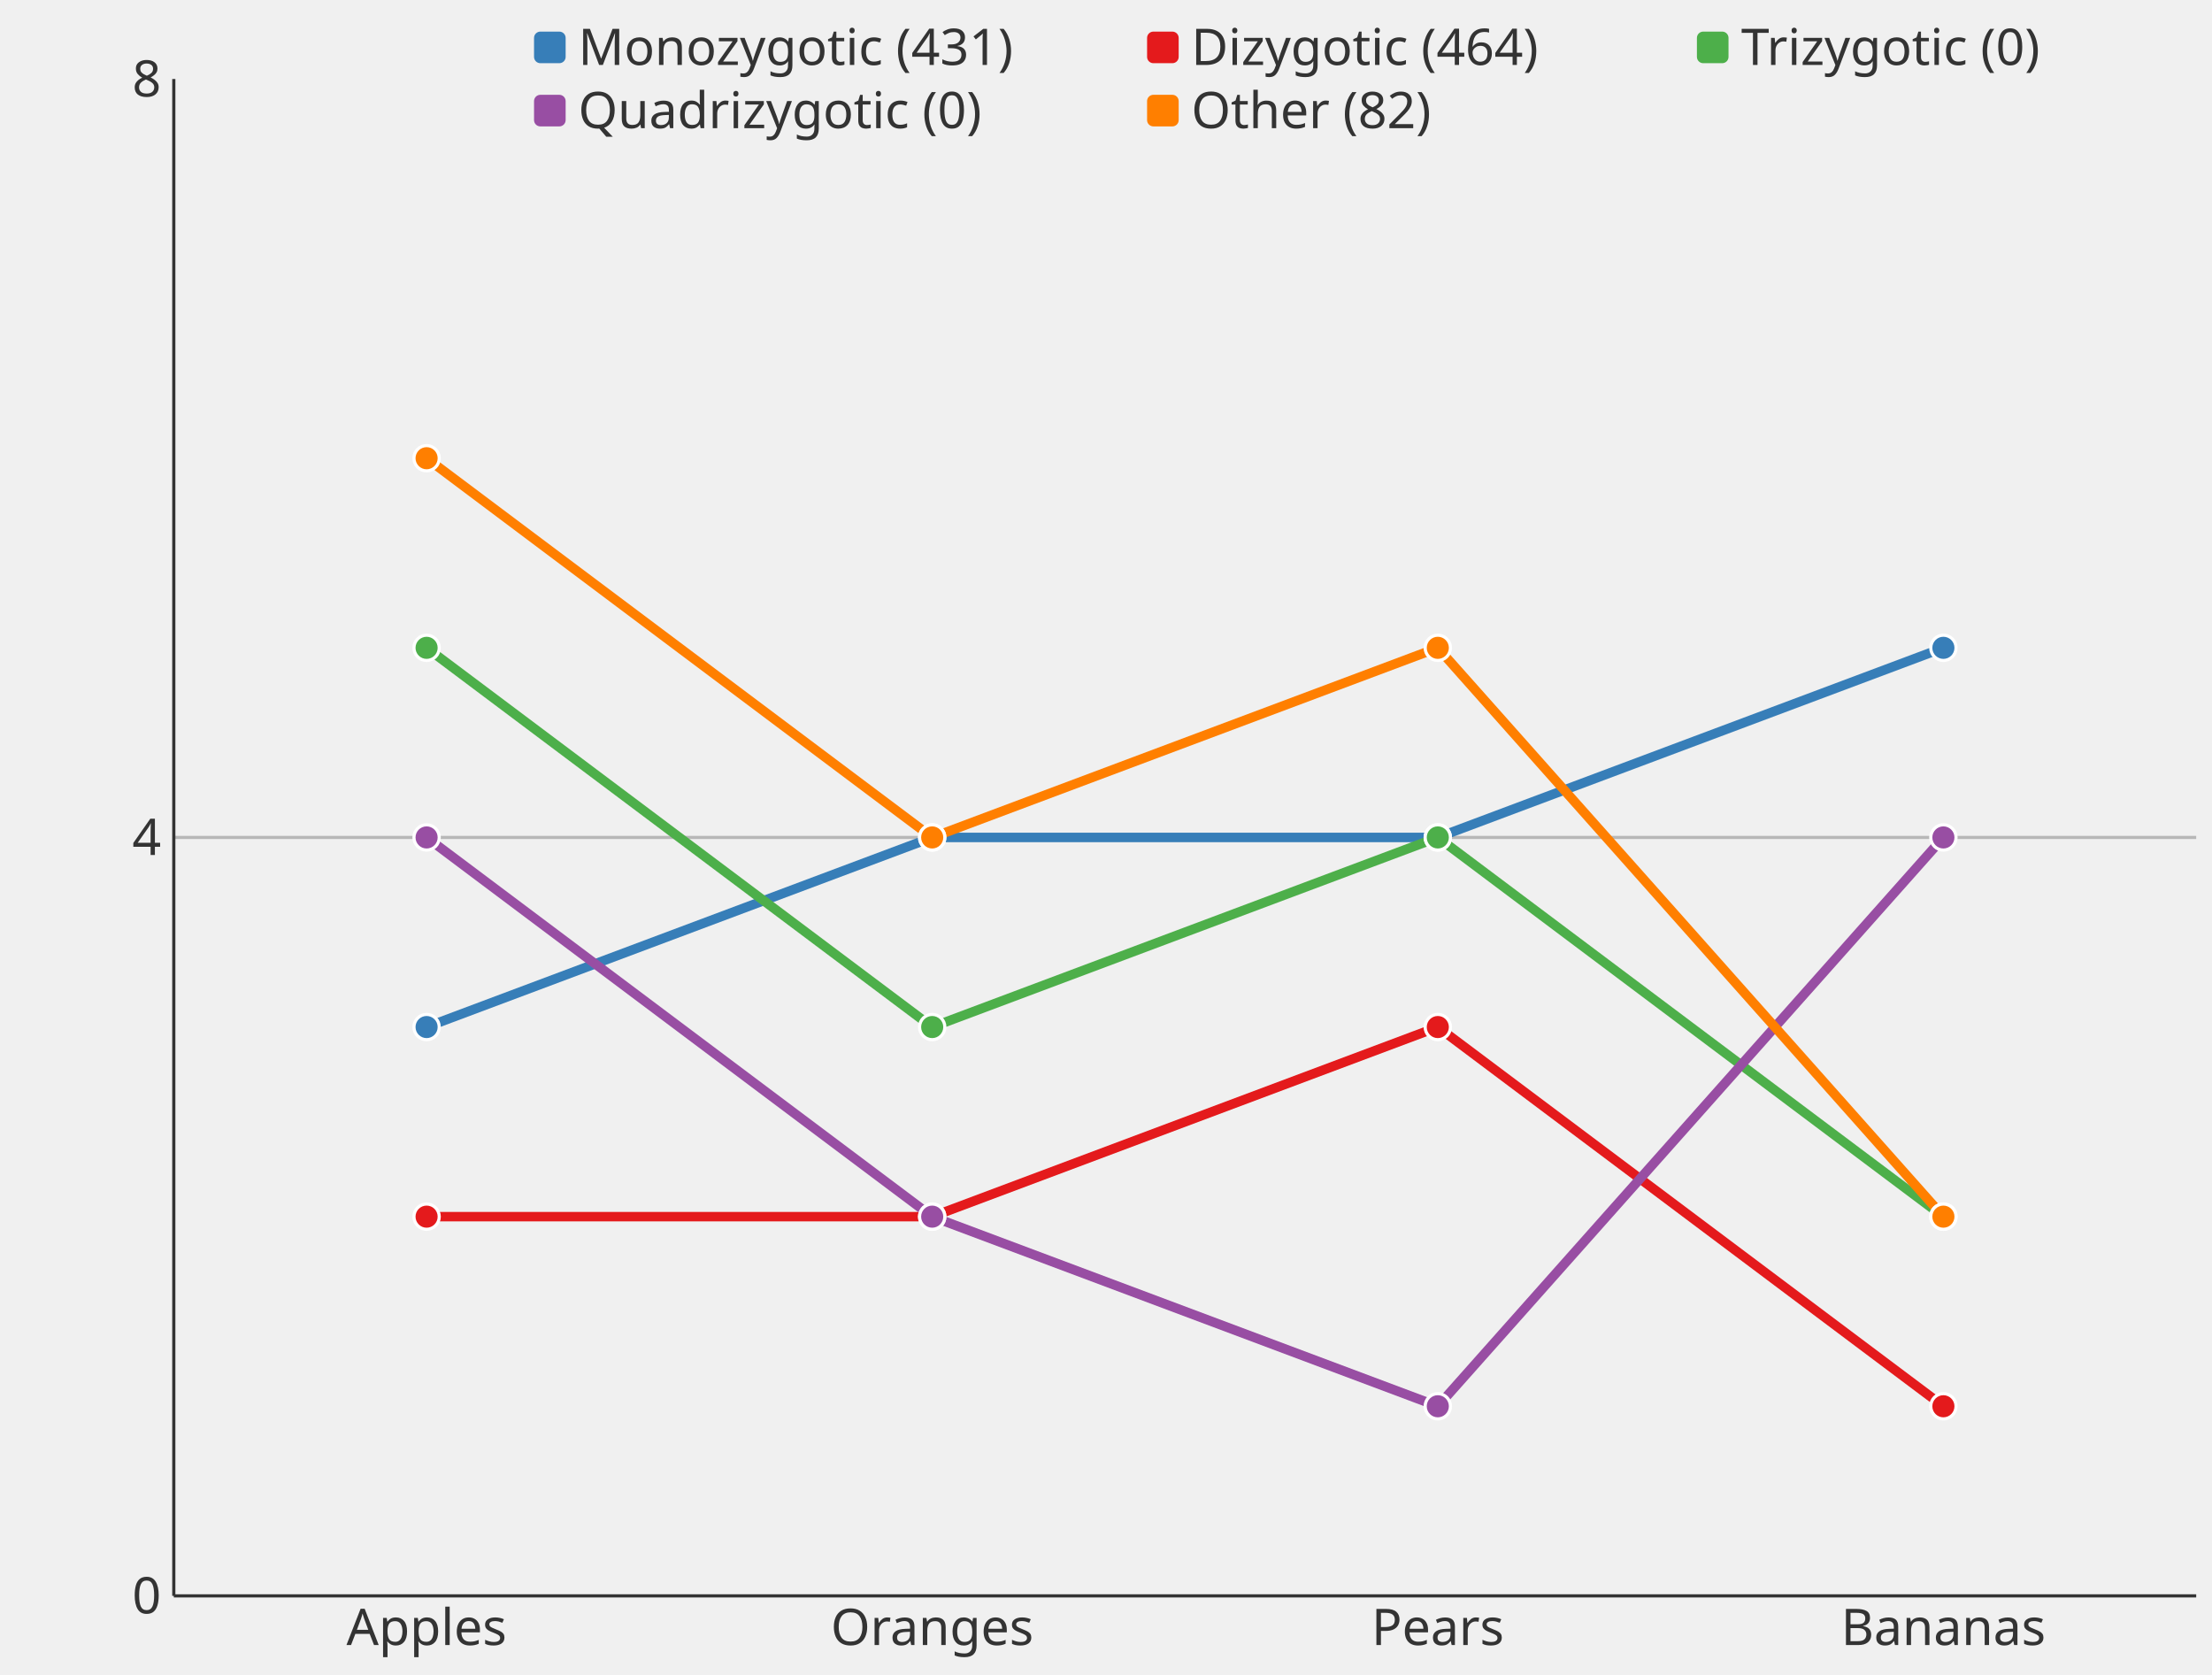
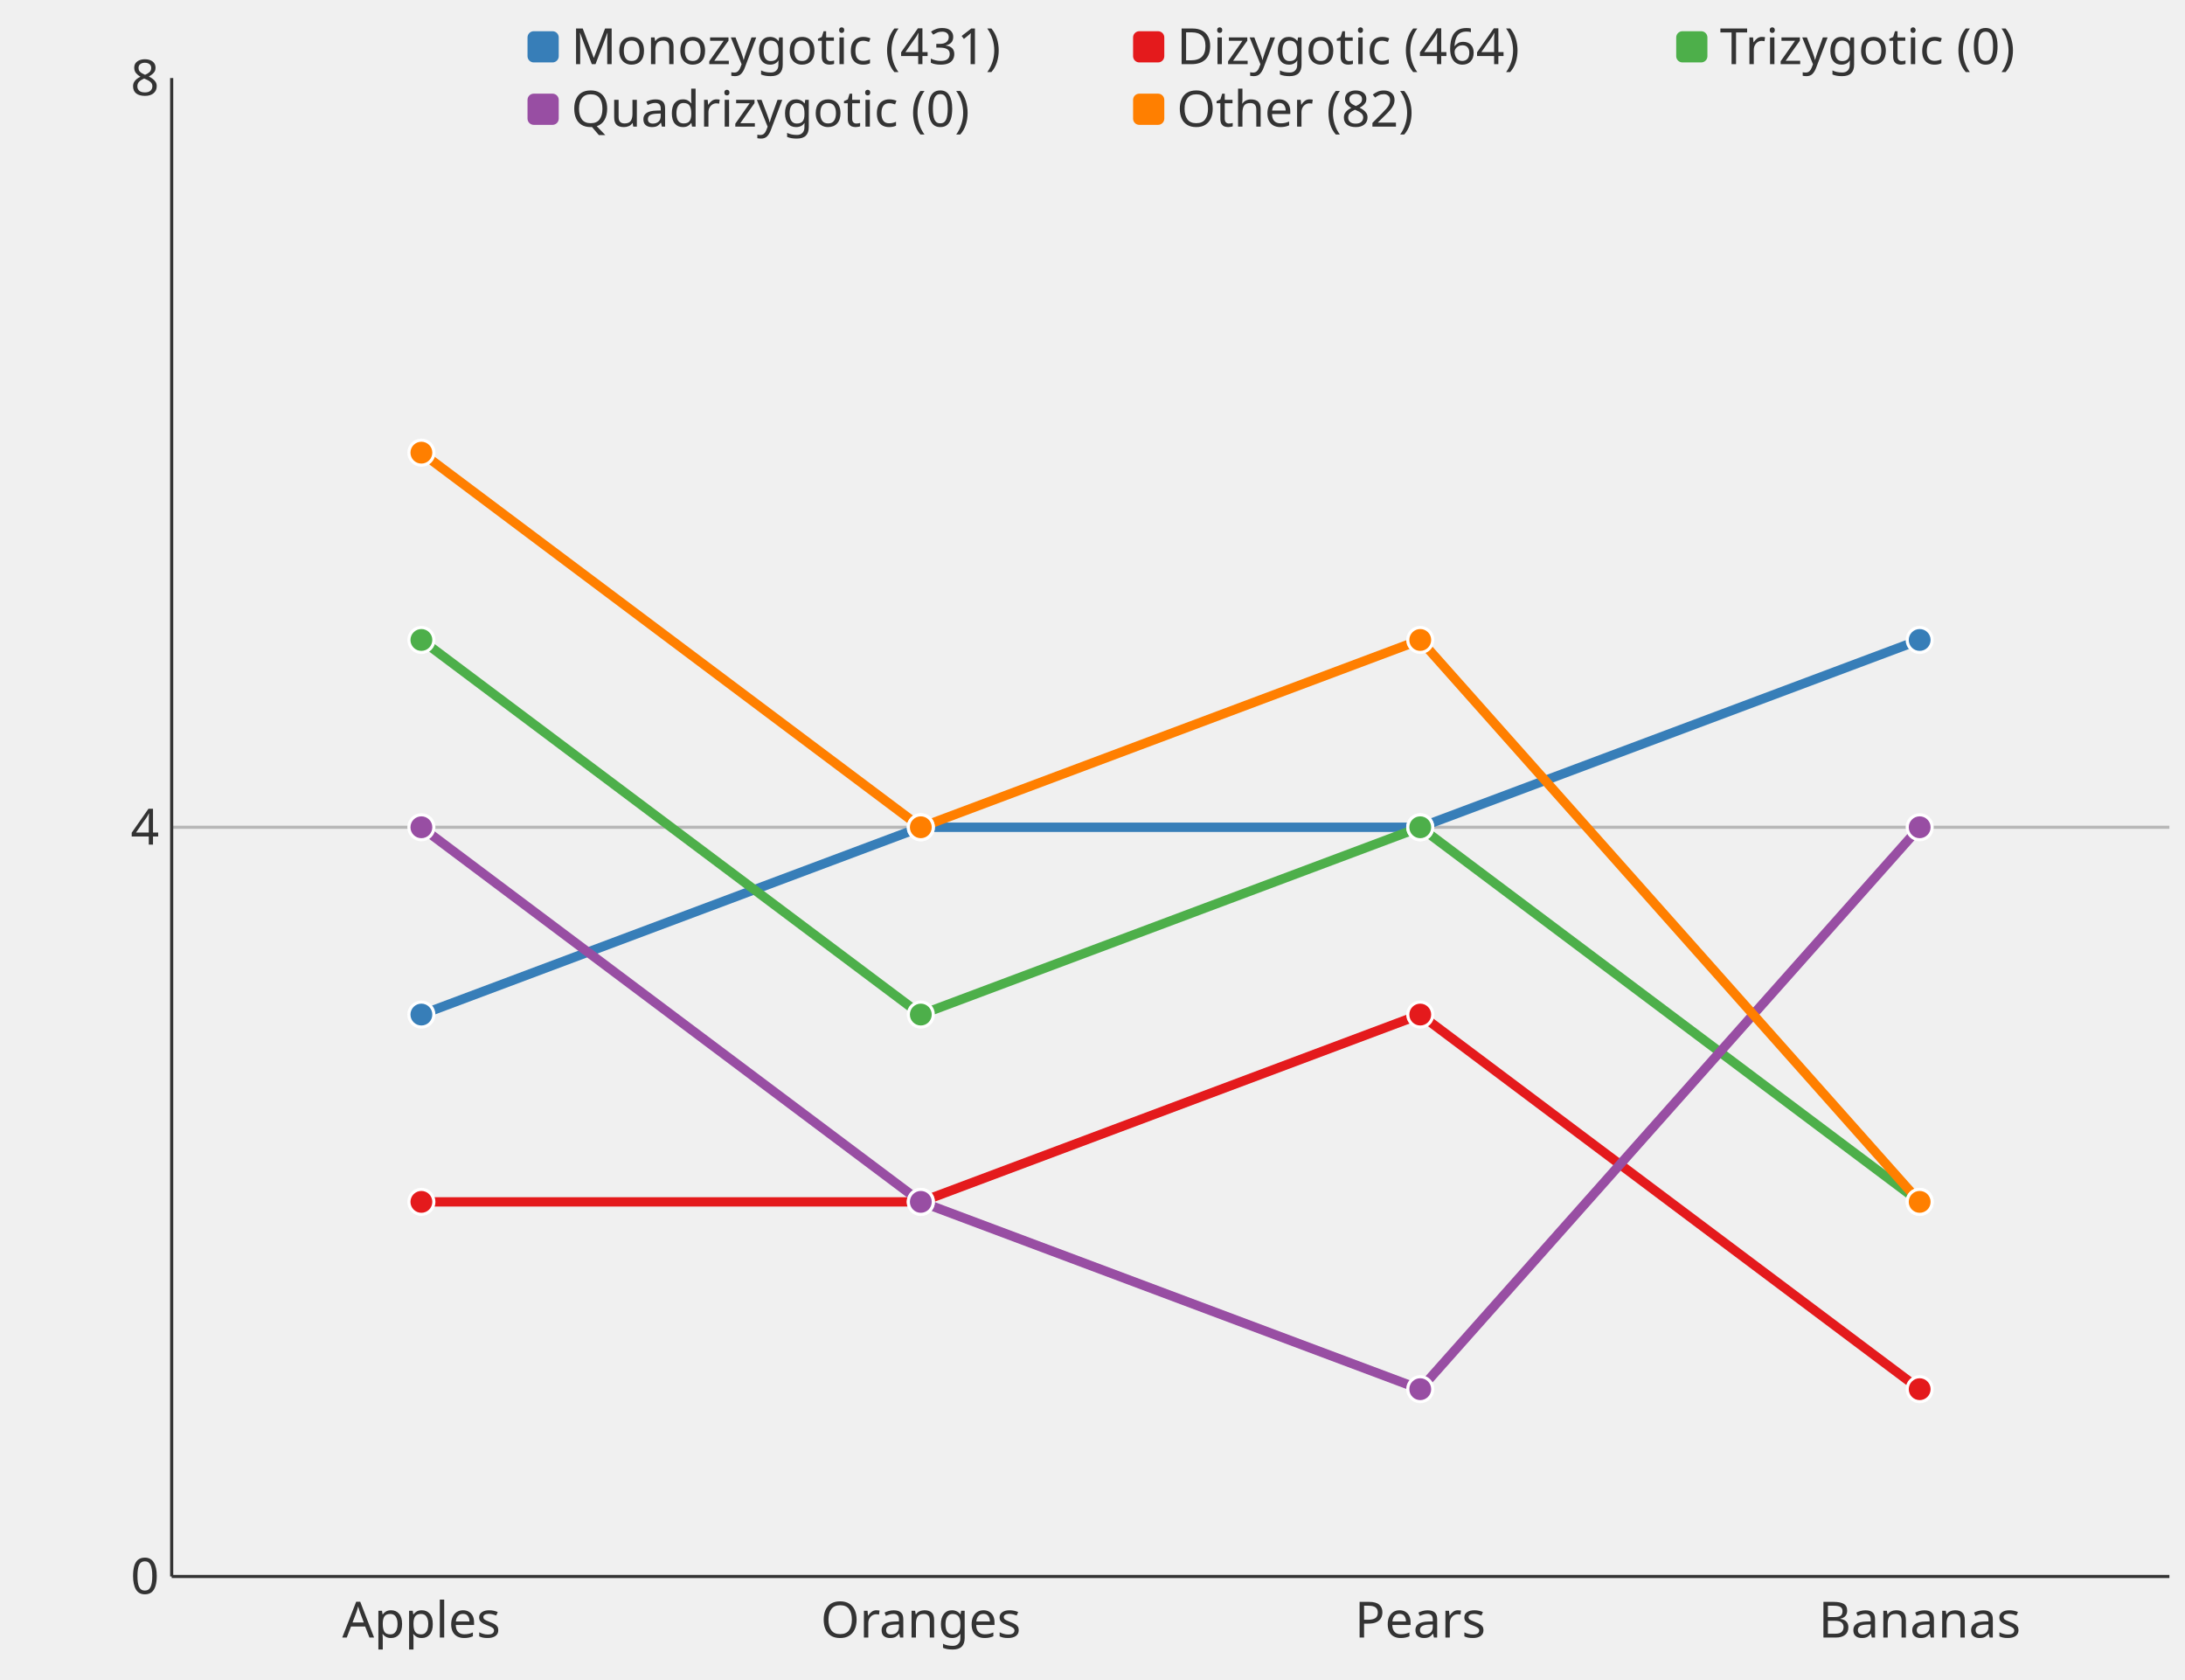
- <svg xmlns="http://www.w3.org/2000/svg" font-family="sans-serif" font-size="16" viewBox="-55 -25 700 530">
+ <svg xmlns="http://www.w3.org/2000/svg" font-family="sans-serif" font-size="16" viewBox="-55 -25 700 538">
  <style>
		@media (prefers-color-scheme: dark) {
			[fill="#333"] {fill: white}
			[stroke="#333"] {stroke: white}
		}
	</style>
  <g role="table">
    <line stroke="#333" x1="0" x2="0" y1="0" y2="480" />
    <line stroke="#333" x1="0" x2="640" y1="480" y2="480" />
    <line opacity="0.3" stroke="#333" x1="0" x2="640" y1="240" y2="240" />
    <g aria-hidden="true">
      <text dominant-baseline="middle" fill="#333" text-anchor="end" x="-4" y="480">0</text>
      <text dominant-baseline="middle" fill="#333" text-anchor="end" x="-4" y="240">4</text>
      <text dominant-baseline="middle" fill="#333" text-anchor="end" x="-4" y="0">8</text>
    </g>
    <g role="row">
-       <text dominant-baseline="middle" fill="#333" role="columnheader" text-anchor="middle" x="80" y="490">Apples</text>
-       <text dominant-baseline="middle" fill="#333" role="columnheader" text-anchor="middle" x="240" y="490">Oranges</text>
-       <text dominant-baseline="middle" fill="#333" role="columnheader" text-anchor="middle" x="400" y="490">Pears</text>
-       <text dominant-baseline="middle" fill="#333" role="columnheader" text-anchor="middle" x="560" y="490">Bananas</text>
+       <text dominant-baseline="middle" fill="#333" role="columnheader" text-anchor="middle" x="80" y="494">Apples</text>
+       <text dominant-baseline="middle" fill="#333" role="columnheader" text-anchor="middle" x="240" y="494">Oranges</text>
+       <text dominant-baseline="middle" fill="#333" role="columnheader" text-anchor="middle" x="400" y="494">Pears</text>
+       <text dominant-baseline="middle" fill="#333" role="columnheader" text-anchor="middle" x="560" y="494">Bananas</text>
    </g>
    <g aria-hidden="true">
      <rect fill="#377eb8" height="10" rx="2" ry="2" width="10" x="114" y="-15" />
      <text dominant-baseline="middle" fill="#333" x="128" y="-10">Monozygotic (431)</text>
      <rect fill="#e41a1c" height="10" rx="2" ry="2" width="10" x="308" y="-15" />
      <text dominant-baseline="middle" fill="#333" x="322" y="-10">Dizygotic (464)</text>
      <rect fill="#4daf4a" height="10" rx="2" ry="2" width="10" x="482" y="-15" />
      <text dominant-baseline="middle" fill="#333" x="496" y="-10">Trizygotic (0)</text>
      <rect fill="#984ea3" height="10" rx="2" ry="2" width="10" x="114" y="5" />
      <text dominant-baseline="middle" fill="#333" x="128" y="10">Quadrizygotic (0)</text>
      <rect fill="#ff7f00" height="10" rx="2" ry="2" width="10" x="308" y="5" />
      <text dominant-baseline="middle" fill="#333" x="322" y="10">Other (82)</text>
    </g>
    <polyline fill="none" points="80,300 240,240 400,240 560,180" stroke="#377eb8" stroke-width="3" />
    <polyline fill="none" points="80,360 240,360 400,300 560,420" stroke="#e41a1c" stroke-width="3" />
    <polyline fill="none" points="80,180 240,300 400,240 560,360" stroke="#4daf4a" stroke-width="3" />
    <polyline fill="none" points="80,240 240,360 400,420 560,240" stroke="#984ea3" stroke-width="3" />
    <polyline fill="none" points="80,120 240,240 400,180 560,360" stroke="#ff7f00" stroke-width="3" />
    <g fill="#377eb8" role="row" stroke="white">
      <circle cx="80" cy="300" r="4" role="cell">
				</circle>
      <circle cx="240" cy="240" r="4" role="cell">
				</circle>
      <circle cx="400" cy="240" r="4" role="cell">
				</circle>
      <circle cx="560" cy="180" r="4" role="cell">
				</circle>
    </g>
    <g fill="#e41a1c" role="row" stroke="white">
      <circle cx="80" cy="360" r="4" role="cell">
				</circle>
      <circle cx="240" cy="360" r="4" role="cell">
				</circle>
      <circle cx="400" cy="300" r="4" role="cell">
				</circle>
      <circle cx="560" cy="420" r="4" role="cell">
				</circle>
    </g>
    <g fill="#4daf4a" role="row" stroke="white">
      <circle cx="80" cy="180" r="4" role="cell">
				</circle>
      <circle cx="240" cy="300" r="4" role="cell">
				</circle>
      <circle cx="400" cy="240" r="4" role="cell">
				</circle>
      <circle cx="560" cy="360" r="4" role="cell">
				</circle>
    </g>
    <g fill="#984ea3" role="row" stroke="white">
      <circle cx="80" cy="240" r="4" role="cell">
				</circle>
      <circle cx="240" cy="360" r="4" role="cell">
				</circle>
      <circle cx="400" cy="420" r="4" role="cell">
				</circle>
      <circle cx="560" cy="240" r="4" role="cell">
				</circle>
    </g>
    <g fill="#ff7f00" role="row" stroke="white">
      <circle cx="80" cy="120" r="4" role="cell">
				</circle>
      <circle cx="240" cy="240" r="4" role="cell">
				</circle>
      <circle cx="400" cy="180" r="4" role="cell">
				</circle>
      <circle cx="560" cy="360" r="4" role="cell">
				</circle>
    </g>
  </g>
</svg>
